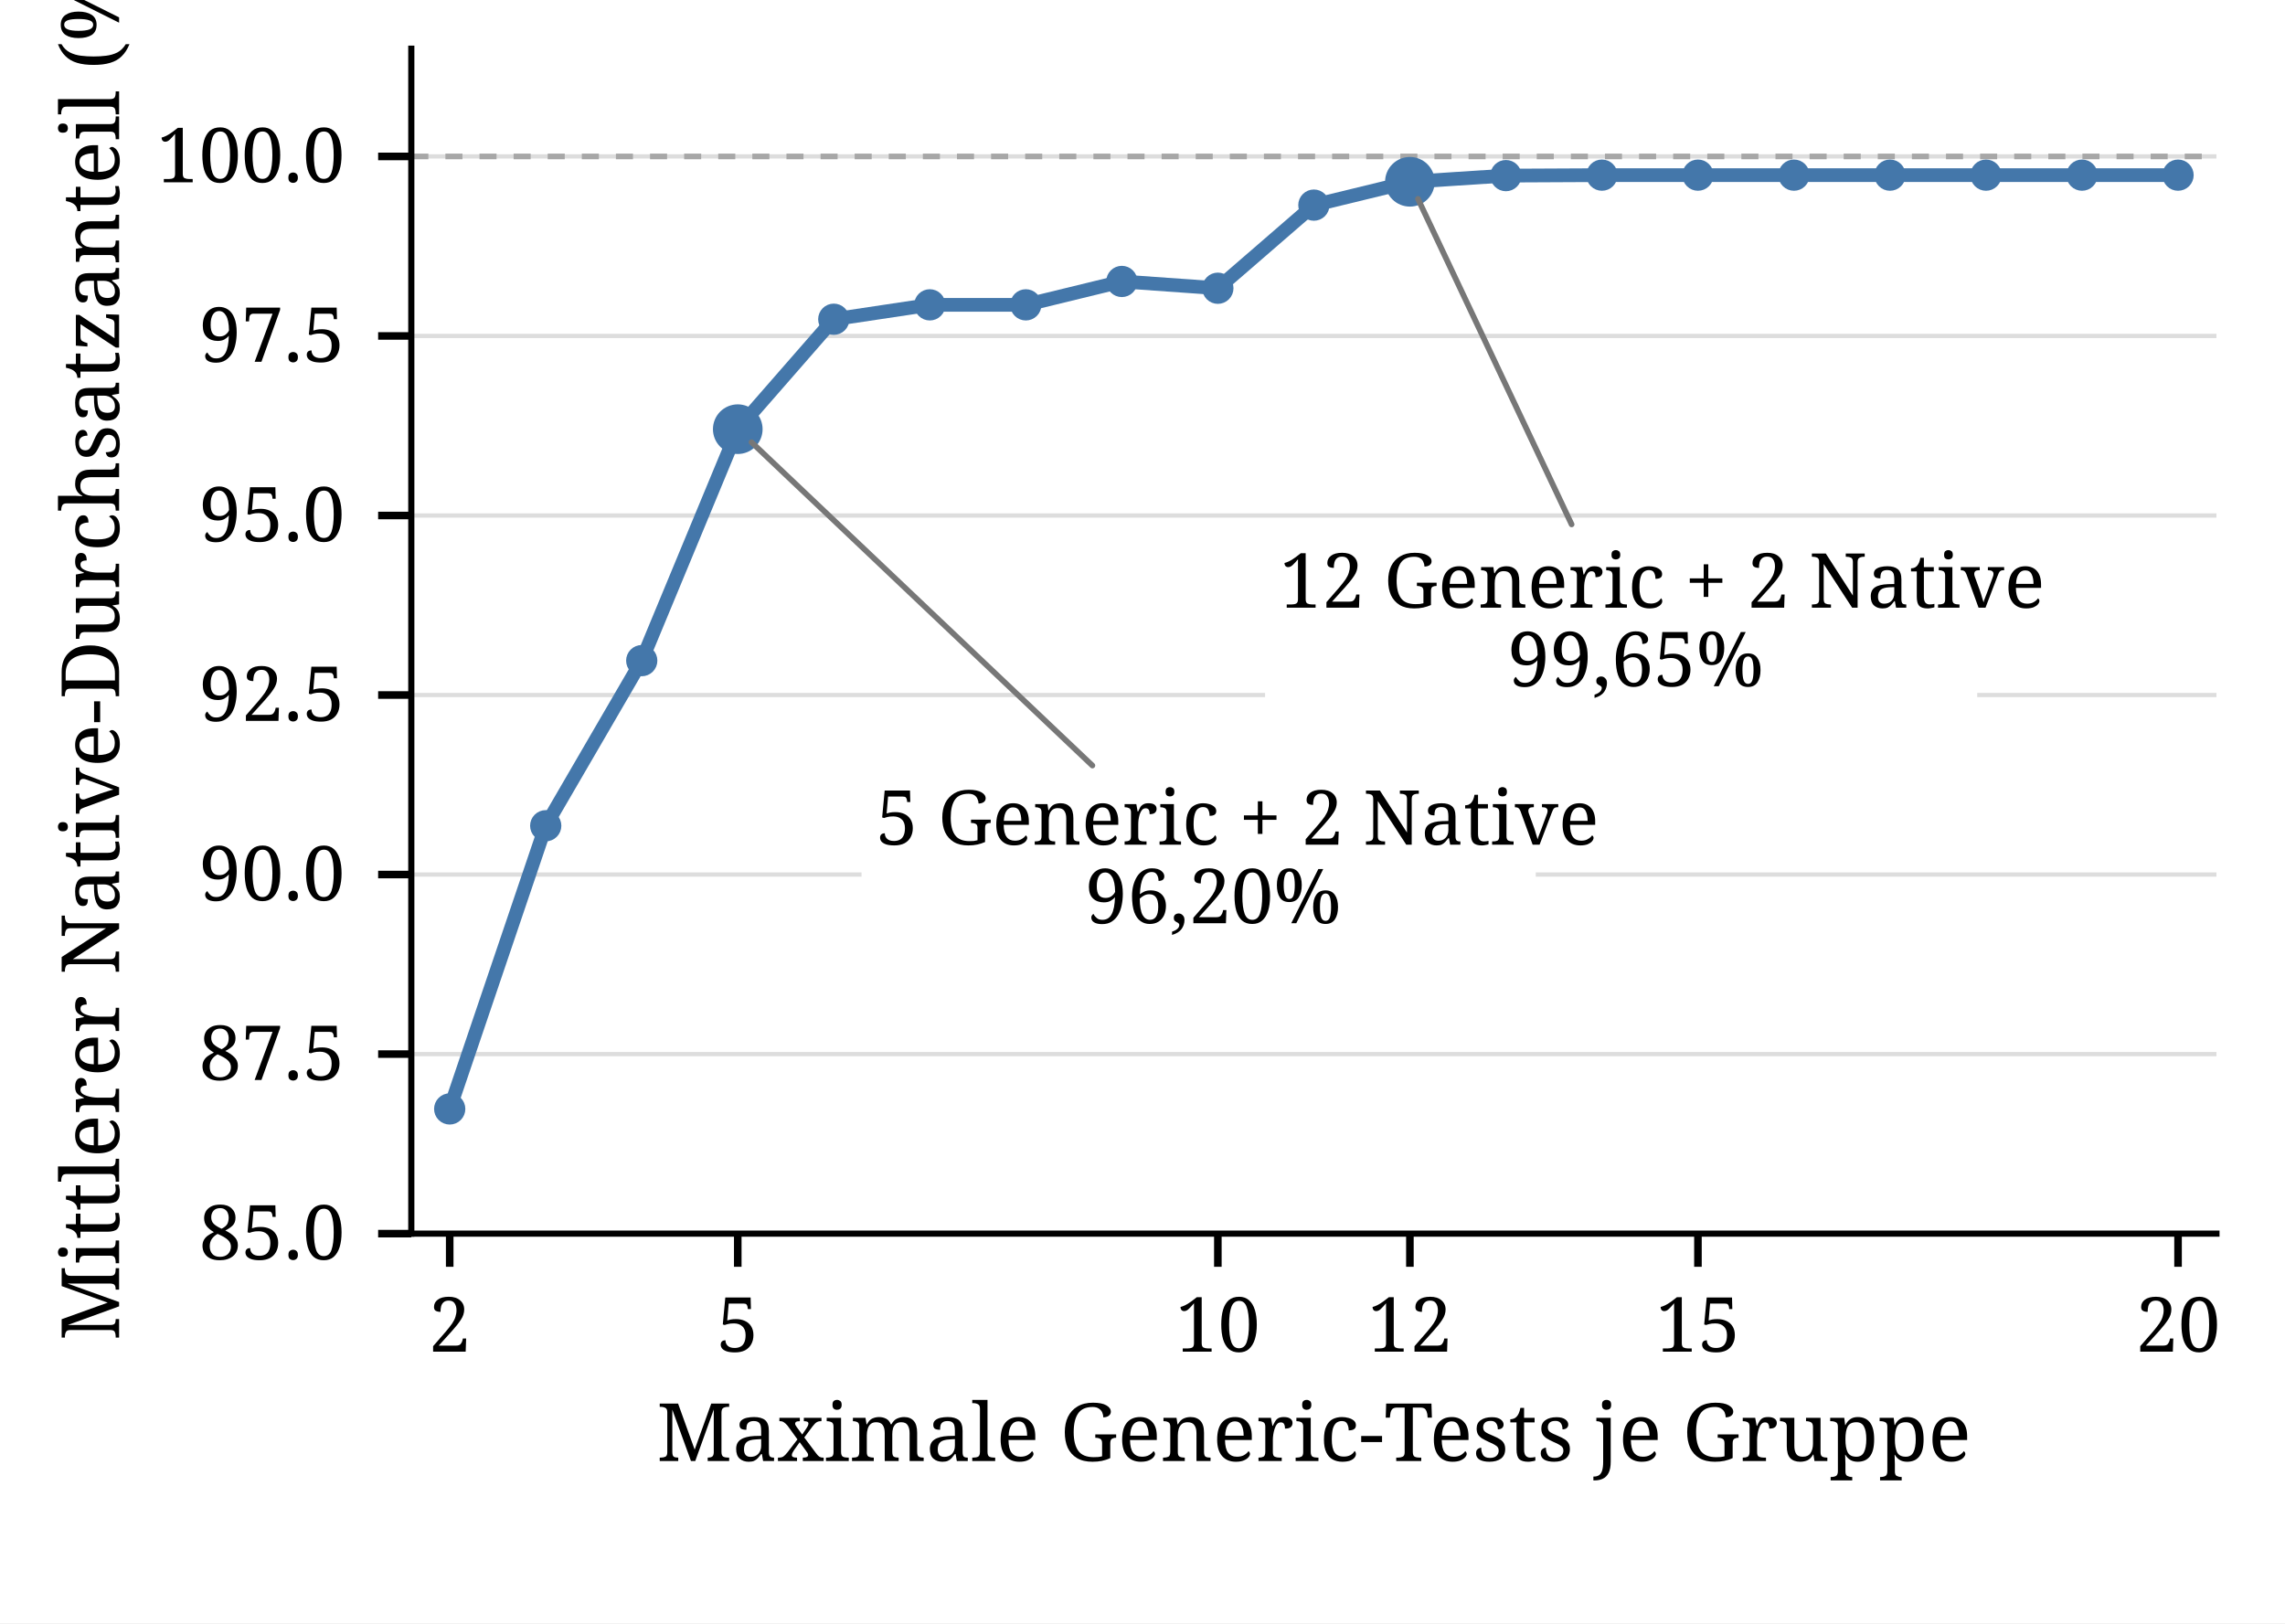
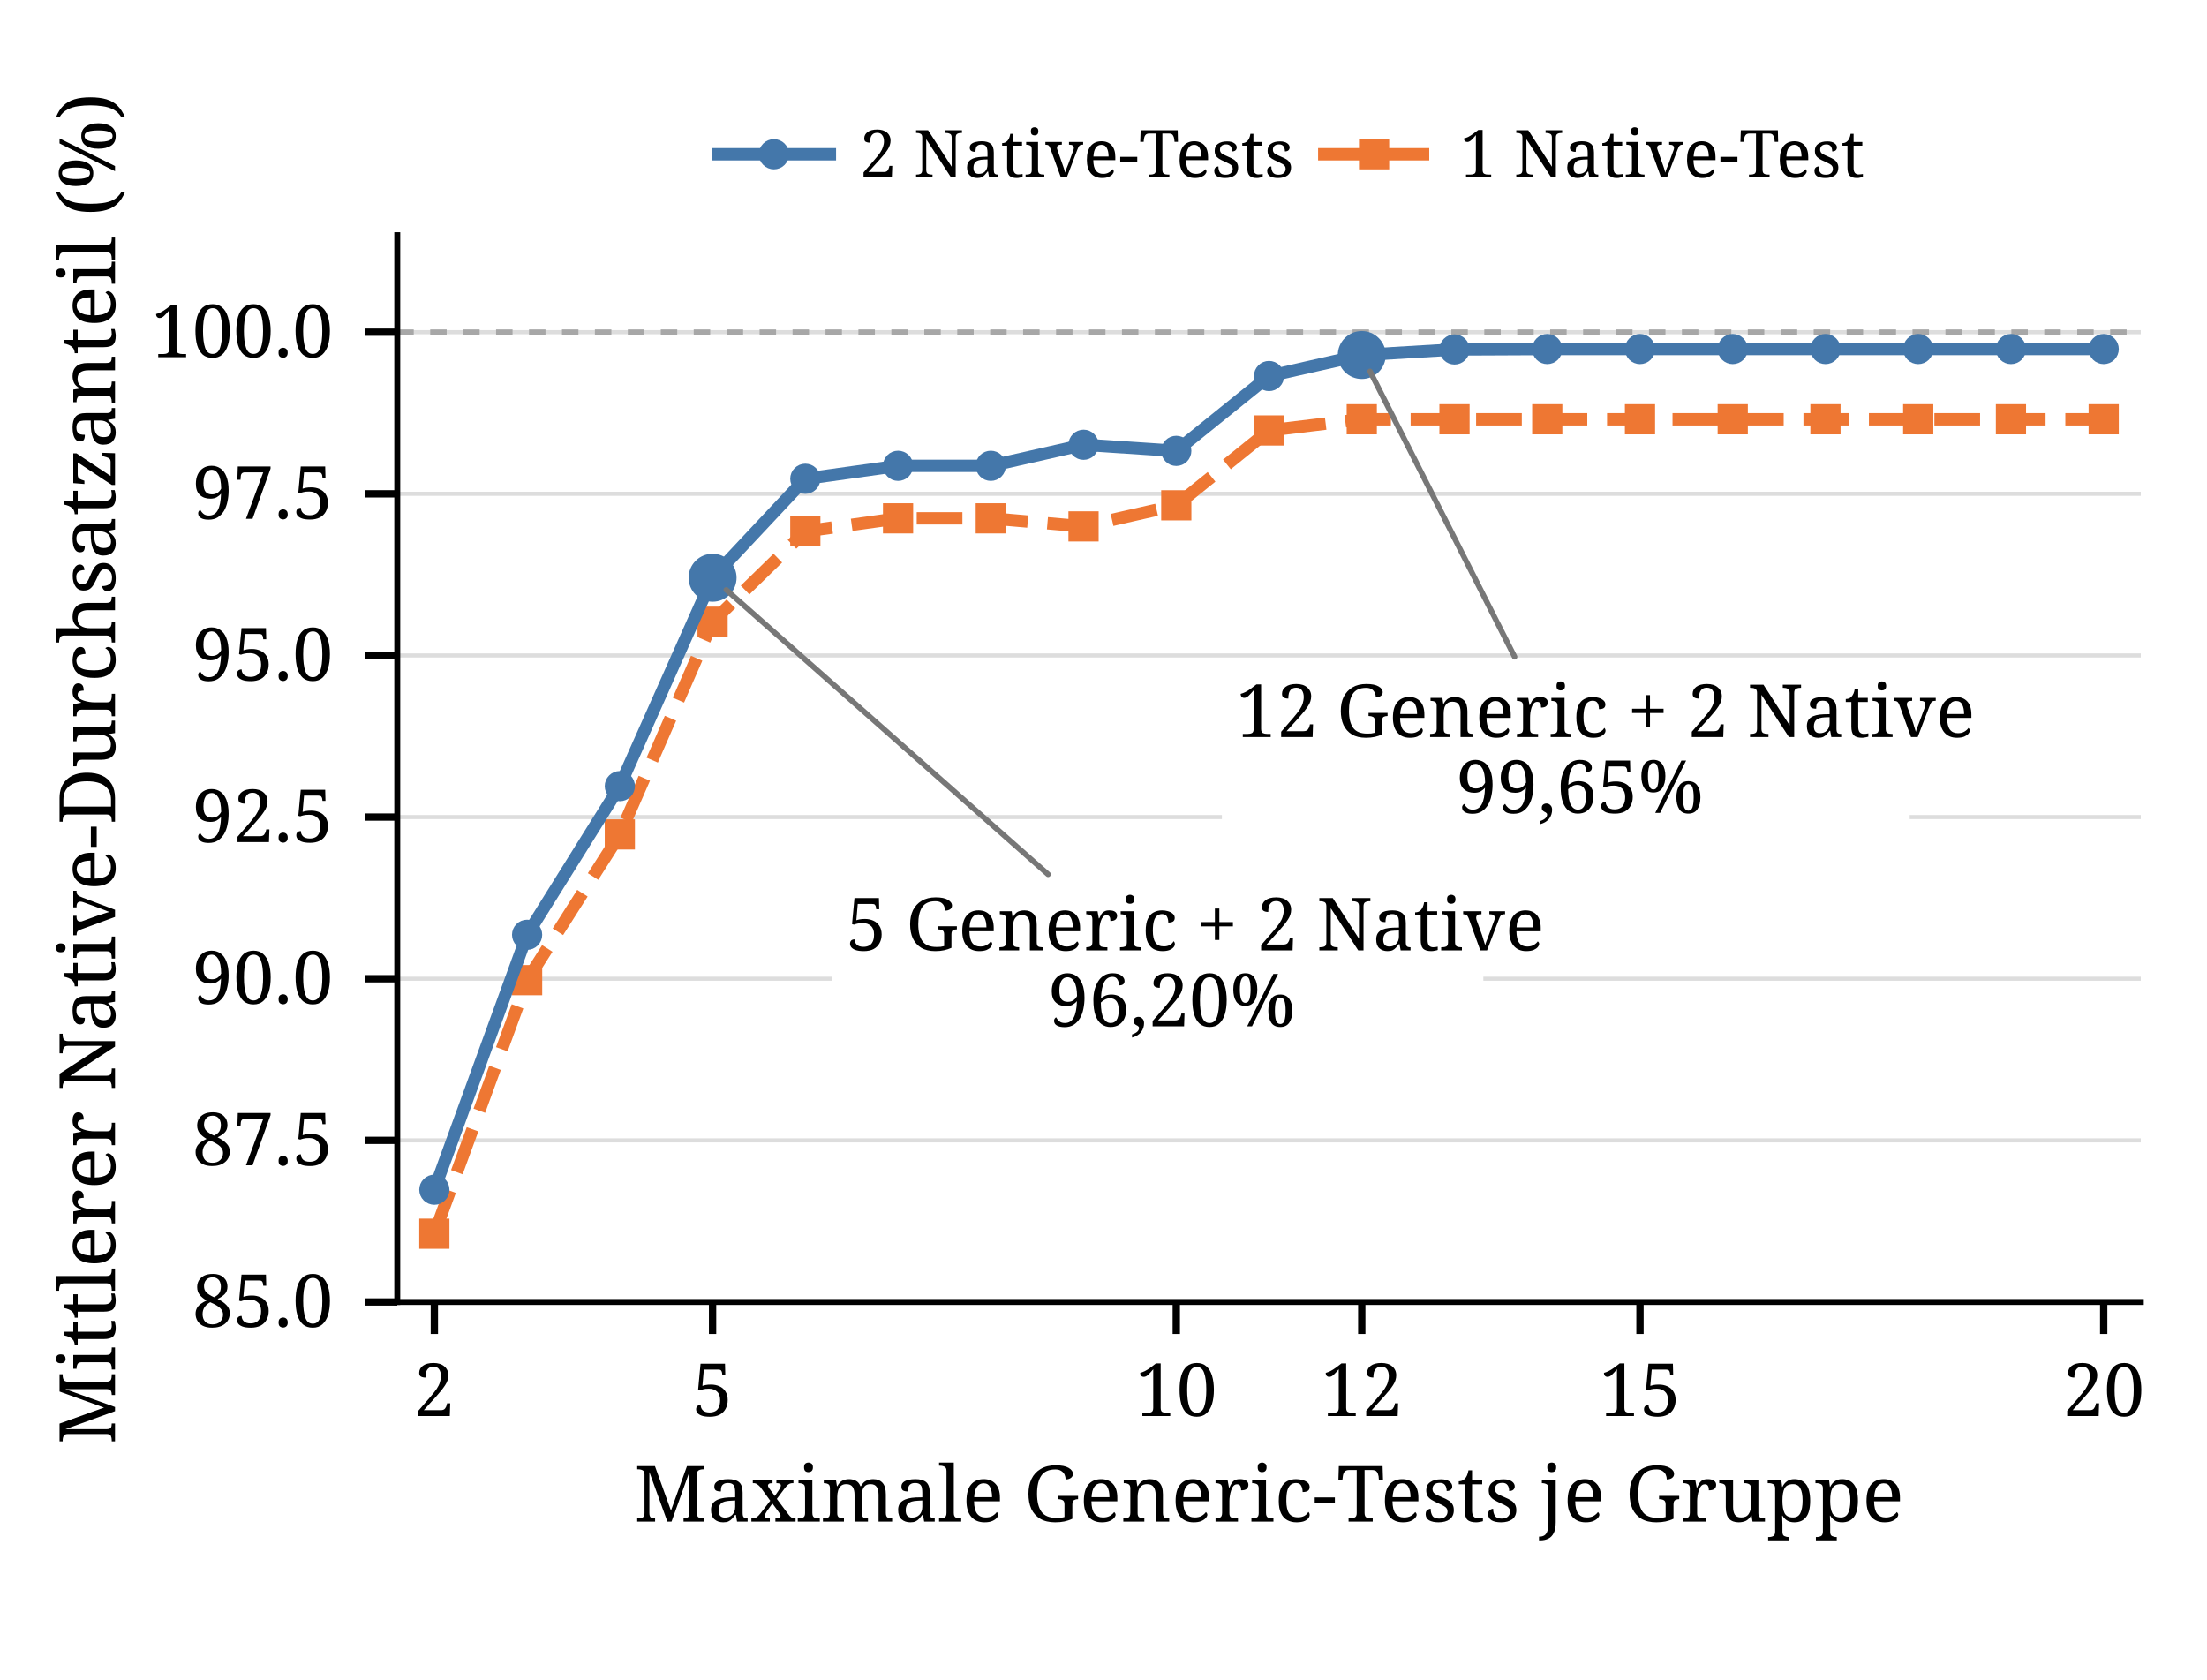
- <svg xmlns="http://www.w3.org/2000/svg" xmlns:xlink="http://www.w3.org/1999/xlink" width="241.2pt" height="171.36pt" viewBox="0 0 241.2 171.36" version="1.1">
+ <svg xmlns="http://www.w3.org/2000/svg" xmlns:xlink="http://www.w3.org/1999/xlink" width="241.2pt" height="183.6pt" viewBox="0 0 241.2 183.6" version="1.1">
  <defs>
    <style type="text/css">*{stroke-linejoin: round; stroke-linecap: butt}</style>
  </defs>
  <g id="figure_1">
    <g id="patch_1">
-       <path d="M 0 171.36  L 241.2 171.36  L 241.2 0  L 0 0  z " style="fill: #ffffff" />
+       <path d="M 0 183.6  L 241.2 183.6  L 241.2 0  L 0 0  z " style="fill: #ffffff" />
    </g>
    <g id="axes_1">
      <g id="patch_2">
-         <path d="M 43.416 130.234  L 233.964 130.234  L 233.964 5.141  L 43.416 5.141  z " style="fill: #ffffff" />
+         <path d="M 43.416 142.29  L 233.964 142.29  L 233.964 25.704  L 43.416 25.704  z " style="fill: #ffffff" />
      </g>
      <g id="matplotlib.axis_1">
        <g id="xtick_1">
          <g id="line2d_1">
            <defs>
-               <path id="m2824da02e7" d="M 0 0  L 0 3.5  " style="stroke: #000000; stroke-width: 0.8" />
+               <path id="m50f7b2f0cc" d="M 0 0  L 0 3.5  " style="stroke: #000000; stroke-width: 0.8" />
            </defs>
            <g>
-               <use xlink:href="#m2824da02e7" x="47.47" y="130.234" style="stroke: #000000; stroke-width: 0.8" />
+               <use xlink:href="#m50f7b2f0cc" x="47.47" y="142.29" style="stroke: #000000; stroke-width: 0.8" />
            </g>
          </g>
          <g id="text_1">
-             <text style="font-size: 8px; font-family: 'STIXGeneral', serif; text-anchor: middle" x="47.47" y="142.697" transform="rotate(-0 47.47021 142.6974)">2</text>
+             <text style="font-size: 8px; font-family: 'STIXGeneral', serif; text-anchor: middle" x="47.47" y="154.754" transform="rotate(-0 47.47021 154.7537)">2</text>
          </g>
        </g>
        <g id="xtick_2">
          <g id="line2d_2">
            <g>
-               <use xlink:href="#m2824da02e7" x="77.877" y="130.234" style="stroke: #000000; stroke-width: 0.8" />
+               <use xlink:href="#m50f7b2f0cc" x="77.877" y="142.29" style="stroke: #000000; stroke-width: 0.8" />
            </g>
          </g>
          <g id="text_2">
-             <text style="font-size: 8px; font-family: 'STIXGeneral', serif; text-anchor: middle" x="77.877" y="142.697" transform="rotate(-0 77.87681 142.6974)">5</text>
+             <text style="font-size: 8px; font-family: 'STIXGeneral', serif; text-anchor: middle" x="77.877" y="154.754" transform="rotate(-0 77.87681 154.7537)">5</text>
          </g>
        </g>
        <g id="xtick_3">
          <g id="line2d_3">
            <g>
-               <use xlink:href="#m2824da02e7" x="128.554" y="130.234" style="stroke: #000000; stroke-width: 0.8" />
+               <use xlink:href="#m50f7b2f0cc" x="128.554" y="142.29" style="stroke: #000000; stroke-width: 0.8" />
            </g>
          </g>
          <g id="text_3">
-             <text style="font-size: 8px; font-family: 'STIXGeneral', serif; text-anchor: middle" x="128.554" y="142.697" transform="rotate(-0 128.5545 142.6974)">10</text>
+             <text style="font-size: 8px; font-family: 'STIXGeneral', serif; text-anchor: middle" x="128.554" y="154.754" transform="rotate(-0 128.5545 154.7537)">10</text>
          </g>
        </g>
        <g id="xtick_4">
          <g id="line2d_4">
            <g>
-               <use xlink:href="#m2824da02e7" x="148.826" y="130.234" style="stroke: #000000; stroke-width: 0.8" />
+               <use xlink:href="#m50f7b2f0cc" x="148.826" y="142.29" style="stroke: #000000; stroke-width: 0.8" />
            </g>
          </g>
          <g id="text_4">
-             <text style="font-size: 8px; font-family: 'STIXGeneral', serif; text-anchor: middle" x="148.826" y="142.697" transform="rotate(-0 148.8255 142.6974)">12</text>
+             <text style="font-size: 8px; font-family: 'STIXGeneral', serif; text-anchor: middle" x="148.826" y="154.754" transform="rotate(-0 148.8255 154.7537)">12</text>
          </g>
        </g>
        <g id="xtick_5">
          <g id="line2d_5">
            <g>
-               <use xlink:href="#m2824da02e7" x="179.232" y="130.234" style="stroke: #000000; stroke-width: 0.8" />
+               <use xlink:href="#m50f7b2f0cc" x="179.232" y="142.29" style="stroke: #000000; stroke-width: 0.8" />
            </g>
          </g>
          <g id="text_5">
-             <text style="font-size: 8px; font-family: 'STIXGeneral', serif; text-anchor: middle" x="179.232" y="142.697" transform="rotate(-0 179.2321 142.6974)">15</text>
+             <text style="font-size: 8px; font-family: 'STIXGeneral', serif; text-anchor: middle" x="179.232" y="154.754" transform="rotate(-0 179.2321 154.7537)">15</text>
          </g>
        </g>
        <g id="xtick_6">
          <g id="line2d_6">
            <g>
-               <use xlink:href="#m2824da02e7" x="229.91" y="130.234" style="stroke: #000000; stroke-width: 0.8" />
+               <use xlink:href="#m50f7b2f0cc" x="229.91" y="142.29" style="stroke: #000000; stroke-width: 0.8" />
            </g>
          </g>
          <g id="text_6">
-             <text style="font-size: 8px; font-family: 'STIXGeneral', serif; text-anchor: middle" x="229.91" y="142.697" transform="rotate(-0 229.9098 142.6974)">20</text>
+             <text style="font-size: 8px; font-family: 'STIXGeneral', serif; text-anchor: middle" x="229.91" y="154.754" transform="rotate(-0 229.9098 154.7537)">20</text>
          </g>
        </g>
        <g id="text_7">
-           <text style="font-size: 8.5px; font-family: 'STIXGeneral', serif; text-anchor: middle" x="138.69" y="154.239" transform="rotate(-0 138.69 154.2388)">Maximale Generic-Tests je Gruppe</text>
+           <text style="font-size: 8.5px; font-family: 'STIXGeneral', serif; text-anchor: middle" x="138.69" y="166.295" transform="rotate(-0 138.69 166.2952)">Maximale Generic-Tests je Gruppe</text>
        </g>
      </g>
      <g id="matplotlib.axis_2">
        <g id="ytick_1">
          <g id="line2d_7">
-             <path d="M 43.416 130.234  L 233.964 130.234  " clip-path="url(#p0c525a685e)" style="fill: none; stroke: #dddddd; stroke-width: 0.45; stroke-linecap: square" />
+             <path d="M 43.416 142.29  L 233.964 142.29  " clip-path="url(#p536d010c5c)" style="fill: none; stroke: #dddddd; stroke-width: 0.45; stroke-linecap: square" />
          </g>
          <g id="line2d_8">
            <defs>
-               <path id="mac384cf465" d="M 0 0  L -3.5 0  " style="stroke: #000000; stroke-width: 0.8" />
+               <path id="m7684763a3f" d="M 0 0  L -3.5 0  " style="stroke: #000000; stroke-width: 0.8" />
            </defs>
            <g>
-               <use xlink:href="#mac384cf465" x="43.416" y="130.234" style="stroke: #000000; stroke-width: 0.8" />
+               <use xlink:href="#m7684763a3f" x="43.416" y="142.29" style="stroke: #000000; stroke-width: 0.8" />
            </g>
          </g>
          <g id="text_8">
-             <text style="font-size: 8px; font-family: 'STIXGeneral', serif; text-anchor: end" x="36.416" y="132.965" transform="rotate(-0 36.416 132.9655)">85.0</text>
+             <text style="font-size: 8px; font-family: 'STIXGeneral', serif; text-anchor: end" x="36.416" y="145.022" transform="rotate(-0 36.416 145.0219)">85.0</text>
          </g>
        </g>
        <g id="ytick_2">
          <g id="line2d_9">
-             <path d="M 43.416 111.28  L 233.964 111.28  " clip-path="url(#p0c525a685e)" style="fill: none; stroke: #dddddd; stroke-width: 0.45; stroke-linecap: square" />
+             <path d="M 43.416 124.625  L 233.964 124.625  " clip-path="url(#p536d010c5c)" style="fill: none; stroke: #dddddd; stroke-width: 0.45; stroke-linecap: square" />
          </g>
          <g id="line2d_10">
            <g>
-               <use xlink:href="#mac384cf465" x="43.416" y="111.28" style="stroke: #000000; stroke-width: 0.8" />
+               <use xlink:href="#m7684763a3f" x="43.416" y="124.625" style="stroke: #000000; stroke-width: 0.8" />
            </g>
          </g>
          <g id="text_9">
-             <text style="font-size: 8px; font-family: 'STIXGeneral', serif; text-anchor: end" x="36.416" y="114.012" transform="rotate(-0 36.416 114.012)">87.5</text>
+             <text style="font-size: 8px; font-family: 'STIXGeneral', serif; text-anchor: end" x="36.416" y="127.357" transform="rotate(-0 36.416 127.3573)">87.5</text>
          </g>
        </g>
        <g id="ytick_3">
          <g id="line2d_11">
-             <path d="M 43.416 92.327  L 233.964 92.327  " clip-path="url(#p0c525a685e)" style="fill: none; stroke: #dddddd; stroke-width: 0.45; stroke-linecap: square" />
+             <path d="M 43.416 106.961  L 233.964 106.961  " clip-path="url(#p536d010c5c)" style="fill: none; stroke: #dddddd; stroke-width: 0.45; stroke-linecap: square" />
          </g>
          <g id="line2d_12">
            <g>
-               <use xlink:href="#mac384cf465" x="43.416" y="92.327" style="stroke: #000000; stroke-width: 0.8" />
+               <use xlink:href="#m7684763a3f" x="43.416" y="106.961" style="stroke: #000000; stroke-width: 0.8" />
            </g>
          </g>
          <g id="text_10">
-             <text style="font-size: 8px; font-family: 'STIXGeneral', serif; text-anchor: end" x="36.416" y="95.059" transform="rotate(-0 36.416 95.05857)">90.0</text>
+             <text style="font-size: 8px; font-family: 'STIXGeneral', serif; text-anchor: end" x="36.416" y="109.693" transform="rotate(-0 36.416 109.6928)">90.0</text>
          </g>
        </g>
        <g id="ytick_4">
          <g id="line2d_13">
-             <path d="M 43.416 73.373  L 233.964 73.373  " clip-path="url(#p0c525a685e)" style="fill: none; stroke: #dddddd; stroke-width: 0.45; stroke-linecap: square" />
+             <path d="M 43.416 89.296  L 233.964 89.296  " clip-path="url(#p536d010c5c)" style="fill: none; stroke: #dddddd; stroke-width: 0.45; stroke-linecap: square" />
          </g>
          <g id="line2d_14">
            <g>
-               <use xlink:href="#mac384cf465" x="43.416" y="73.373" style="stroke: #000000; stroke-width: 0.8" />
+               <use xlink:href="#m7684763a3f" x="43.416" y="89.296" style="stroke: #000000; stroke-width: 0.8" />
            </g>
          </g>
          <g id="text_11">
-             <text style="font-size: 8px; font-family: 'STIXGeneral', serif; text-anchor: end" x="36.416" y="76.105" transform="rotate(-0 36.416 76.10511)">92.5</text>
+             <text style="font-size: 8px; font-family: 'STIXGeneral', serif; text-anchor: end" x="36.416" y="92.028" transform="rotate(-0 36.416 92.02824)">92.5</text>
          </g>
        </g>
        <g id="ytick_5">
          <g id="line2d_15">
-             <path d="M 43.416 54.42  L 233.964 54.42  " clip-path="url(#p0c525a685e)" style="fill: none; stroke: #dddddd; stroke-width: 0.45; stroke-linecap: square" />
+             <path d="M 43.416 71.632  L 233.964 71.632  " clip-path="url(#p536d010c5c)" style="fill: none; stroke: #dddddd; stroke-width: 0.45; stroke-linecap: square" />
          </g>
          <g id="line2d_16">
            <g>
-               <use xlink:href="#mac384cf465" x="43.416" y="54.42" style="stroke: #000000; stroke-width: 0.8" />
+               <use xlink:href="#m7684763a3f" x="43.416" y="71.632" style="stroke: #000000; stroke-width: 0.8" />
            </g>
          </g>
          <g id="text_12">
-             <text style="font-size: 8px; font-family: 'STIXGeneral', serif; text-anchor: end" x="36.416" y="57.152" transform="rotate(-0 36.416 57.15166)">95.0</text>
+             <text style="font-size: 8px; font-family: 'STIXGeneral', serif; text-anchor: end" x="36.416" y="74.364" transform="rotate(-0 36.416 74.36369)">95.0</text>
          </g>
        </g>
        <g id="ytick_6">
          <g id="line2d_17">
-             <path d="M 43.416 35.466  L 233.964 35.466  " clip-path="url(#p0c525a685e)" style="fill: none; stroke: #dddddd; stroke-width: 0.45; stroke-linecap: square" />
+             <path d="M 43.416 53.967  L 233.964 53.967  " clip-path="url(#p536d010c5c)" style="fill: none; stroke: #dddddd; stroke-width: 0.45; stroke-linecap: square" />
          </g>
          <g id="line2d_18">
            <g>
-               <use xlink:href="#mac384cf465" x="43.416" y="35.466" style="stroke: #000000; stroke-width: 0.8" />
+               <use xlink:href="#m7684763a3f" x="43.416" y="53.967" style="stroke: #000000; stroke-width: 0.8" />
            </g>
          </g>
          <g id="text_13">
-             <text style="font-size: 8px; font-family: 'STIXGeneral', serif; text-anchor: end" x="36.416" y="38.198" transform="rotate(-0 36.416 38.1982)">97.5</text>
+             <text style="font-size: 8px; font-family: 'STIXGeneral', serif; text-anchor: end" x="36.416" y="56.699" transform="rotate(-0 36.416 56.69915)">97.5</text>
          </g>
        </g>
        <g id="ytick_7">
          <g id="line2d_19">
-             <path d="M 43.416 16.513  L 233.964 16.513  " clip-path="url(#p0c525a685e)" style="fill: none; stroke: #dddddd; stroke-width: 0.45; stroke-linecap: square" />
+             <path d="M 43.416 36.303  L 233.964 36.303  " clip-path="url(#p536d010c5c)" style="fill: none; stroke: #dddddd; stroke-width: 0.45; stroke-linecap: square" />
          </g>
          <g id="line2d_20">
            <g>
-               <use xlink:href="#mac384cf465" x="43.416" y="16.513" style="stroke: #000000; stroke-width: 0.8" />
+               <use xlink:href="#m7684763a3f" x="43.416" y="36.303" style="stroke: #000000; stroke-width: 0.8" />
            </g>
          </g>
          <g id="text_14">
-             <text style="font-size: 8px; font-family: 'STIXGeneral', serif; text-anchor: end" x="36.416" y="19.245" transform="rotate(-0 36.416 19.24475)">100.0</text>
+             <text style="font-size: 8px; font-family: 'STIXGeneral', serif; text-anchor: end" x="36.416" y="39.035" transform="rotate(-0 36.416 39.0346)">100.0</text>
          </g>
        </g>
        <g id="text_15">
-           <text style="font-size: 8.5px; font-family: 'STIXGeneral', serif; text-anchor: middle" x="12.571" y="67.687" transform="rotate(-90 12.57123 67.6872)">Mittlerer Native-Durchsatzanteil (%)</text>
+           <text style="font-size: 8.5px; font-family: 'STIXGeneral', serif; text-anchor: middle" x="12.571" y="83.997" transform="rotate(-90 12.57123 83.997)">Mittlerer Native-Durchsatzanteil (%)</text>
        </g>
      </g>
      <g id="line2d_21">
-         <path d="M 43.416 16.513  L 233.964 16.513  " clip-path="url(#p0c525a685e)" style="fill: none; stroke-dasharray: 1.8,1.8; stroke-dashoffset: 0; stroke: #a7a7a7; stroke-width: 0.6" />
+         <path d="M 43.416 36.303  L 233.964 36.303  " clip-path="url(#p536d010c5c)" style="fill: none; stroke-dasharray: 1.8,1.8; stroke-dashoffset: 0; stroke: #a7a7a7; stroke-width: 0.6" />
      </g>
      <g id="patch_3">
-         <path d="M 43.416 130.234  L 43.416 5.141  " style="fill: none; stroke: #000000; stroke-width: 0.65; stroke-linejoin: miter; stroke-linecap: square" />
+         <path d="M 43.416 142.29  L 43.416 25.704  " style="fill: none; stroke: #000000; stroke-width: 0.65; stroke-linejoin: miter; stroke-linecap: square" />
      </g>
      <g id="patch_4">
-         <path d="M 43.416 130.234  L 233.964 130.234  " style="fill: none; stroke: #000000; stroke-width: 0.65; stroke-linejoin: miter; stroke-linecap: square" />
+         <path d="M 43.416 142.29  L 233.964 142.29  " style="fill: none; stroke: #000000; stroke-width: 0.65; stroke-linejoin: miter; stroke-linecap: square" />
      </g>
      <g id="line2d_22">
-         <path d="M 47.47 117.069  L 57.606 87.174  L 67.741 69.743  L 77.877 45.308  L 88.012 33.702  L 98.148 32.183  L 108.283 32.183  L 118.419 29.713  L 128.554 30.429  L 138.69 21.654  L 148.826 19.19  L 158.961 18.539  L 169.097 18.49  L 179.232 18.49  L 189.368 18.49  L 199.503 18.49  L 209.639 18.49  L 219.774 18.49  L 229.91 18.49  " clip-path="url(#p0c525a685e)" style="fill: none; stroke: #4477aa; stroke-width: 1.45; stroke-linecap: square" />
+         <path d="M 47.47 134.828  L 57.606 107.118  L 67.741 91.191  L 77.877 67.948  L 88.012 58.064  L 98.148 56.648  L 108.283 56.648  L 118.419 57.528  L 128.554 55.222  L 138.69 47.043  L 148.826 45.819  L 158.961 45.819  L 169.097 45.819  L 179.232 45.819  L 189.368 45.819  L 199.503 45.819  L 209.639 45.819  L 219.774 45.819  L 229.91 45.819  " clip-path="url(#p536d010c5c)" style="fill: none; stroke-dasharray: 4.995,2.16; stroke-dashoffset: 0; stroke: #ee7733; stroke-width: 1.35" />
        <defs>
-           <path id="m9c5addd436" d="M 0 1.15  C 0.305 1.15 0.598 1.029 0.813 0.813  C 1.029 0.598 1.15 0.305 1.15 0  C 1.15 -0.305 1.029 -0.598 0.813 -0.813  C 0.598 -1.029 0.305 -1.15 0 -1.15  C -0.305 -1.15 -0.598 -1.029 -0.813 -0.813  C -1.029 -0.598 -1.15 -0.305 -1.15 0  C -1.15 0.305 -1.029 0.598 -0.813 0.813  C -0.598 1.029 -0.305 1.15 0 1.15  z " style="stroke: #4477aa" />
+           <path id="mc88eba2729" d="M -1.15 1.15  L 1.15 1.15  L 1.15 -1.15  L -1.15 -1.15  z " style="stroke: #ee7733; stroke-linejoin: miter" />
        </defs>
-         <g clip-path="url(#p0c525a685e)">
-           <use xlink:href="#m9c5addd436" x="47.47" y="117.069" style="fill: #4477aa; stroke: #4477aa" />
-           <use xlink:href="#m9c5addd436" x="57.606" y="87.174" style="fill: #4477aa; stroke: #4477aa" />
-           <use xlink:href="#m9c5addd436" x="67.741" y="69.743" style="fill: #4477aa; stroke: #4477aa" />
-           <use xlink:href="#m9c5addd436" x="77.877" y="45.308" style="fill: #4477aa; stroke: #4477aa" />
-           <use xlink:href="#m9c5addd436" x="88.012" y="33.702" style="fill: #4477aa; stroke: #4477aa" />
-           <use xlink:href="#m9c5addd436" x="98.148" y="32.183" style="fill: #4477aa; stroke: #4477aa" />
-           <use xlink:href="#m9c5addd436" x="108.283" y="32.183" style="fill: #4477aa; stroke: #4477aa" />
-           <use xlink:href="#m9c5addd436" x="118.419" y="29.713" style="fill: #4477aa; stroke: #4477aa" />
-           <use xlink:href="#m9c5addd436" x="128.554" y="30.429" style="fill: #4477aa; stroke: #4477aa" />
-           <use xlink:href="#m9c5addd436" x="138.69" y="21.654" style="fill: #4477aa; stroke: #4477aa" />
-           <use xlink:href="#m9c5addd436" x="148.826" y="19.19" style="fill: #4477aa; stroke: #4477aa" />
-           <use xlink:href="#m9c5addd436" x="158.961" y="18.539" style="fill: #4477aa; stroke: #4477aa" />
-           <use xlink:href="#m9c5addd436" x="169.097" y="18.49" style="fill: #4477aa; stroke: #4477aa" />
-           <use xlink:href="#m9c5addd436" x="179.232" y="18.49" style="fill: #4477aa; stroke: #4477aa" />
-           <use xlink:href="#m9c5addd436" x="189.368" y="18.49" style="fill: #4477aa; stroke: #4477aa" />
-           <use xlink:href="#m9c5addd436" x="199.503" y="18.49" style="fill: #4477aa; stroke: #4477aa" />
-           <use xlink:href="#m9c5addd436" x="209.639" y="18.49" style="fill: #4477aa; stroke: #4477aa" />
-           <use xlink:href="#m9c5addd436" x="219.774" y="18.49" style="fill: #4477aa; stroke: #4477aa" />
-           <use xlink:href="#m9c5addd436" x="229.91" y="18.49" style="fill: #4477aa; stroke: #4477aa" />
+         <g clip-path="url(#p536d010c5c)">
+           <use xlink:href="#mc88eba2729" x="47.47" y="134.828" style="fill: #ee7733; stroke: #ee7733; stroke-linejoin: miter" />
+           <use xlink:href="#mc88eba2729" x="57.606" y="107.118" style="fill: #ee7733; stroke: #ee7733; stroke-linejoin: miter" />
+           <use xlink:href="#mc88eba2729" x="67.741" y="91.191" style="fill: #ee7733; stroke: #ee7733; stroke-linejoin: miter" />
+           <use xlink:href="#mc88eba2729" x="77.877" y="67.948" style="fill: #ee7733; stroke: #ee7733; stroke-linejoin: miter" />
+           <use xlink:href="#mc88eba2729" x="88.012" y="58.064" style="fill: #ee7733; stroke: #ee7733; stroke-linejoin: miter" />
+           <use xlink:href="#mc88eba2729" x="98.148" y="56.648" style="fill: #ee7733; stroke: #ee7733; stroke-linejoin: miter" />
+           <use xlink:href="#mc88eba2729" x="108.283" y="56.648" style="fill: #ee7733; stroke: #ee7733; stroke-linejoin: miter" />
+           <use xlink:href="#mc88eba2729" x="118.419" y="57.528" style="fill: #ee7733; stroke: #ee7733; stroke-linejoin: miter" />
+           <use xlink:href="#mc88eba2729" x="128.554" y="55.222" style="fill: #ee7733; stroke: #ee7733; stroke-linejoin: miter" />
+           <use xlink:href="#mc88eba2729" x="138.69" y="47.043" style="fill: #ee7733; stroke: #ee7733; stroke-linejoin: miter" />
+           <use xlink:href="#mc88eba2729" x="148.826" y="45.819" style="fill: #ee7733; stroke: #ee7733; stroke-linejoin: miter" />
+           <use xlink:href="#mc88eba2729" x="158.961" y="45.819" style="fill: #ee7733; stroke: #ee7733; stroke-linejoin: miter" />
+           <use xlink:href="#mc88eba2729" x="169.097" y="45.819" style="fill: #ee7733; stroke: #ee7733; stroke-linejoin: miter" />
+           <use xlink:href="#mc88eba2729" x="179.232" y="45.819" style="fill: #ee7733; stroke: #ee7733; stroke-linejoin: miter" />
+           <use xlink:href="#mc88eba2729" x="189.368" y="45.819" style="fill: #ee7733; stroke: #ee7733; stroke-linejoin: miter" />
+           <use xlink:href="#mc88eba2729" x="199.503" y="45.819" style="fill: #ee7733; stroke: #ee7733; stroke-linejoin: miter" />
+           <use xlink:href="#mc88eba2729" x="209.639" y="45.819" style="fill: #ee7733; stroke: #ee7733; stroke-linejoin: miter" />
+           <use xlink:href="#mc88eba2729" x="219.774" y="45.819" style="fill: #ee7733; stroke: #ee7733; stroke-linejoin: miter" />
+           <use xlink:href="#mc88eba2729" x="229.91" y="45.819" style="fill: #ee7733; stroke: #ee7733; stroke-linejoin: miter" />
+         </g>
+       </g>
+       <g id="line2d_23">
+         <path d="M 47.47 130.02  L 57.606 102.159  L 67.741 85.913  L 77.877 63.14  L 88.012 52.323  L 98.148 50.907  L 108.283 50.907  L 118.419 48.605  L 128.554 49.273  L 138.69 41.094  L 148.826 38.797  L 158.961 38.191  L 169.097 38.145  L 179.232 38.145  L 189.368 38.145  L 199.503 38.145  L 209.639 38.145  L 219.774 38.145  L 229.91 38.145  " clip-path="url(#p536d010c5c)" style="fill: none; stroke: #4477aa; stroke-width: 1.35; stroke-linecap: square" />
+         <defs>
+           <path id="me569c16305" d="M 0 1.15  C 0.305 1.15 0.598 1.029 0.813 0.813  C 1.029 0.598 1.15 0.305 1.15 0  C 1.15 -0.305 1.029 -0.598 0.813 -0.813  C 0.598 -1.029 0.305 -1.15 0 -1.15  C -0.305 -1.15 -0.598 -1.029 -0.813 -0.813  C -1.029 -0.598 -1.15 -0.305 -1.15 0  C -1.15 0.305 -1.029 0.598 -0.813 0.813  C -0.598 1.029 -0.305 1.15 0 1.15  z " style="stroke: #4477aa" />
+         </defs>
+         <g clip-path="url(#p536d010c5c)">
+           <use xlink:href="#me569c16305" x="47.47" y="130.02" style="fill: #4477aa; stroke: #4477aa" />
+           <use xlink:href="#me569c16305" x="57.606" y="102.159" style="fill: #4477aa; stroke: #4477aa" />
+           <use xlink:href="#me569c16305" x="67.741" y="85.913" style="fill: #4477aa; stroke: #4477aa" />
+           <use xlink:href="#me569c16305" x="77.877" y="63.14" style="fill: #4477aa; stroke: #4477aa" />
+           <use xlink:href="#me569c16305" x="88.012" y="52.323" style="fill: #4477aa; stroke: #4477aa" />
+           <use xlink:href="#me569c16305" x="98.148" y="50.907" style="fill: #4477aa; stroke: #4477aa" />
+           <use xlink:href="#me569c16305" x="108.283" y="50.907" style="fill: #4477aa; stroke: #4477aa" />
+           <use xlink:href="#me569c16305" x="118.419" y="48.605" style="fill: #4477aa; stroke: #4477aa" />
+           <use xlink:href="#me569c16305" x="128.554" y="49.273" style="fill: #4477aa; stroke: #4477aa" />
+           <use xlink:href="#me569c16305" x="138.69" y="41.094" style="fill: #4477aa; stroke: #4477aa" />
+           <use xlink:href="#me569c16305" x="148.826" y="38.797" style="fill: #4477aa; stroke: #4477aa" />
+           <use xlink:href="#me569c16305" x="158.961" y="38.191" style="fill: #4477aa; stroke: #4477aa" />
+           <use xlink:href="#me569c16305" x="169.097" y="38.145" style="fill: #4477aa; stroke: #4477aa" />
+           <use xlink:href="#me569c16305" x="179.232" y="38.145" style="fill: #4477aa; stroke: #4477aa" />
+           <use xlink:href="#me569c16305" x="189.368" y="38.145" style="fill: #4477aa; stroke: #4477aa" />
+           <use xlink:href="#me569c16305" x="199.503" y="38.145" style="fill: #4477aa; stroke: #4477aa" />
+           <use xlink:href="#me569c16305" x="209.639" y="38.145" style="fill: #4477aa; stroke: #4477aa" />
+           <use xlink:href="#me569c16305" x="219.774" y="38.145" style="fill: #4477aa; stroke: #4477aa" />
+           <use xlink:href="#me569c16305" x="229.91" y="38.145" style="fill: #4477aa; stroke: #4477aa" />
        </g>
      </g>
      <g id="PathCollection_1">
        <defs>
-           <path id="m0506f3116d" d="M 0 2.121  C 0.563 2.121 1.102 1.898 1.5 1.5  C 1.898 1.102 2.121 0.563 2.121 0  C 2.121 -0.563 1.898 -1.102 1.5 -1.5  C 1.102 -1.898 0.563 -2.121 0 -2.121  C -0.563 -2.121 -1.102 -1.898 -1.5 -1.5  C -1.898 -1.102 -2.121 -0.563 -2.121 0  C -2.121 0.563 -1.898 1.102 -1.5 1.5  C -1.102 1.898 -0.563 2.121 0 2.121  z " style="stroke: #4477aa" />
+           <path id="m96502161f2" d="M 0 2.121  C 0.563 2.121 1.102 1.898 1.5 1.5  C 1.898 1.102 2.121 0.563 2.121 0  C 2.121 -0.563 1.898 -1.102 1.5 -1.5  C 1.102 -1.898 0.563 -2.121 0 -2.121  C -0.563 -2.121 -1.102 -1.898 -1.5 -1.5  C -1.898 -1.102 -2.121 -0.563 -2.121 0  C -2.121 0.563 -1.898 1.102 -1.5 1.5  C -1.102 1.898 -0.563 2.121 0 2.121  z " style="stroke: #4477aa" />
        </defs>
-         <g clip-path="url(#p0c525a685e)">
-           <use xlink:href="#m0506f3116d" x="77.877" y="45.308" style="fill: #4477aa; stroke: #4477aa" />
+         <g clip-path="url(#p536d010c5c)">
+           <use xlink:href="#m96502161f2" x="77.877" y="63.14" style="fill: #4477aa; stroke: #4477aa" />
        </g>
      </g>
      <g id="PathCollection_2">
-         <g clip-path="url(#p0c525a685e)">
-           <use xlink:href="#m0506f3116d" x="148.826" y="19.19" style="fill: #4477aa; stroke: #4477aa" />
+         <g clip-path="url(#p536d010c5c)">
+           <use xlink:href="#m96502161f2" x="148.826" y="38.797" style="fill: #4477aa; stroke: #4477aa" />
        </g>
      </g>
      <g id="patch_5">
-         <path d="M 115.311 80.816  Q 97.319 63.75 79.328 46.685  " style="fill: none; stroke: #777777; stroke-width: 0.6; stroke-linecap: round" />
+         <path d="M 114.545 95.555  Q 96.959 80.009 79.374 64.464  " style="fill: none; stroke: #777777; stroke-width: 0.6; stroke-linecap: round" />
      </g>
      <g id="text_16">
        <g id="patch_6">
-           <path d="M 90.942 100.721  L 162.112 100.721  L 162.112 82.188  L 90.942 82.188  z " style="fill: #ffffff" />
-         </g>
-         <text style="font-size: 8px; font-family: 'STIXGeneral', serif" transform="translate(92.46236 89.17221)">5 Generic + 2 Native</text>
-         <text style="font-size: 8px; font-family: 'STIXGeneral', serif" transform="translate(114.5392 97.46496)">96,20%</text>
+           <path d="M 90.942 115.415  L 162.112 115.415  L 162.112 96.882  L 90.942 96.882  z " style="fill: #ffffff" />
+         </g>
+         <text style="font-size: 8px; font-family: 'STIXGeneral', serif" transform="translate(92.46236 103.8657)">5 Generic + 2 Native</text>
+         <text style="font-size: 8px; font-family: 'STIXGeneral', serif" transform="translate(114.5392 112.1585)">96,20%</text>
      </g>
      <g id="patch_7">
-         <path d="M 165.896 55.36  Q 157.787 38.178 149.678 20.996  " style="fill: none; stroke: #777777; stroke-width: 0.6; stroke-linecap: round" />
+         <path d="M 165.528 71.78  Q 157.628 56.181 149.729 40.581  " style="fill: none; stroke: #777777; stroke-width: 0.6; stroke-linecap: round" />
      </g>
      <g id="text_17">
        <g id="patch_8">
-           <path d="M 133.539 75.703  L 208.709 75.703  L 208.709 57.17  L 133.539 57.17  z " style="fill: #ffffff" />
-         </g>
-         <text style="font-size: 8px; font-family: 'STIXGeneral', serif" transform="translate(135.0587 64.15365)">12 Generic + 2 Native</text>
-         <text style="font-size: 8px; font-family: 'STIXGeneral', serif" transform="translate(159.1356 72.4464)">99,65%</text>
+           <path d="M 133.539 92.098  L 208.709 92.098  L 208.709 73.565  L 133.539 73.565  z " style="fill: #ffffff" />
+         </g>
+         <text style="font-size: 8px; font-family: 'STIXGeneral', serif" transform="translate(135.0587 80.54851)">12 Generic + 2 Native</text>
+         <text style="font-size: 8px; font-family: 'STIXGeneral', serif" transform="translate(159.1356 88.84127)">99,65%</text>
+       </g>
+       <g id="legend_1">
+         <g id="line2d_24">
+           <path d="M 78.457 16.856  L 84.578 16.856  L 90.698 16.856  " style="fill: none; stroke: #4477aa; stroke-width: 1.35; stroke-linecap: square" />
+           <g>
+             <use xlink:href="#me569c16305" x="84.578" y="16.856" style="fill: #4477aa; stroke: #4477aa" />
+           </g>
+         </g>
+         <g id="text_18">
+           <text style="font-size: 7.2px; font-family: 'STIXGeneral', serif; text-anchor: start" x="93.938" y="19.376" transform="rotate(-0 93.9375 19.37552)">2 Native-Tests</text>
+         </g>
+         <g id="line2d_25">
+           <path d="M 144.051 16.856  L 150.171 16.856  L 156.291 16.856  " style="fill: none; stroke-dasharray: 4.995,2.16; stroke-dashoffset: 0; stroke: #ee7733; stroke-width: 1.35" />
+           <g>
+             <use xlink:href="#mc88eba2729" x="150.171" y="16.856" style="fill: #ee7733; stroke: #ee7733; stroke-linejoin: miter" />
+           </g>
+         </g>
+         <g id="text_19">
+           <text style="font-size: 7.2px; font-family: 'STIXGeneral', serif; text-anchor: start" x="159.531" y="19.376" transform="rotate(-0 159.5306 19.37552)">1 Native-Test</text>
+         </g>
      </g>
    </g>
  </g>
  <defs>
-     <clipPath id="p0c525a685e">
-       <rect x="43.416" y="5.141" width="190.548" height="125.093" />
+     <clipPath id="p536d010c5c">
+       <rect x="43.416" y="25.704" width="190.548" height="116.586" />
    </clipPath>
  </defs>
</svg>
